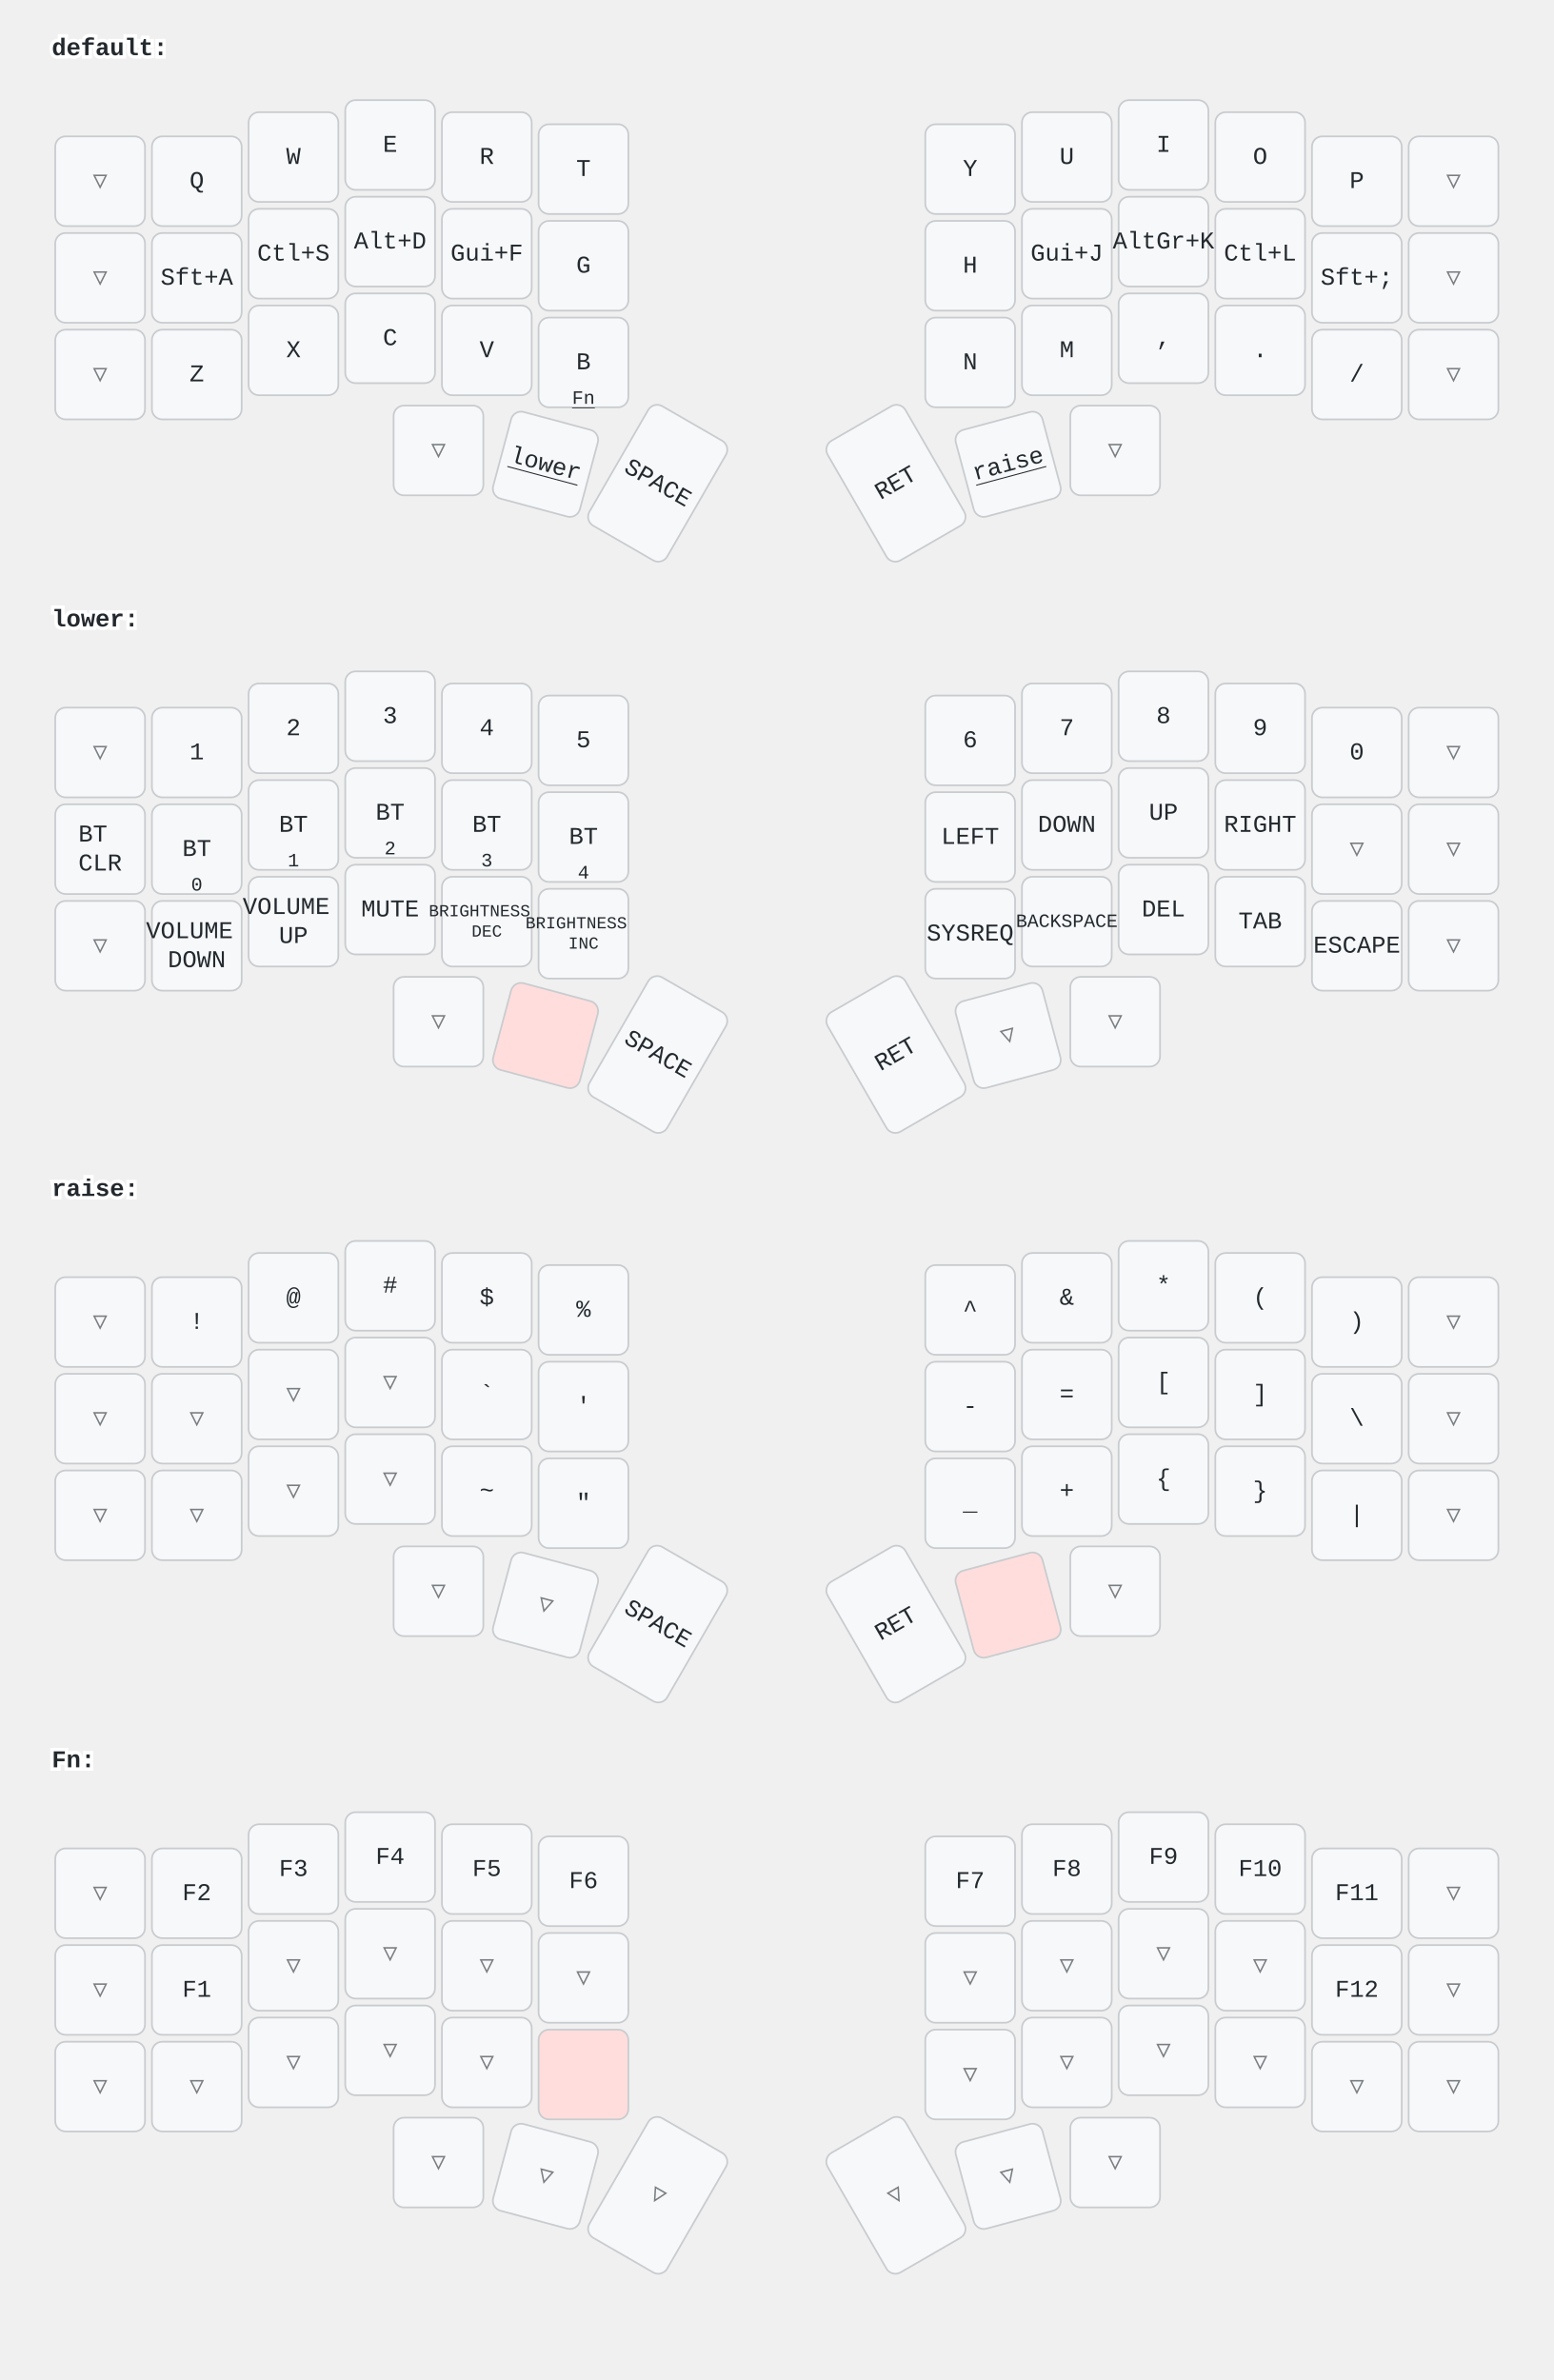
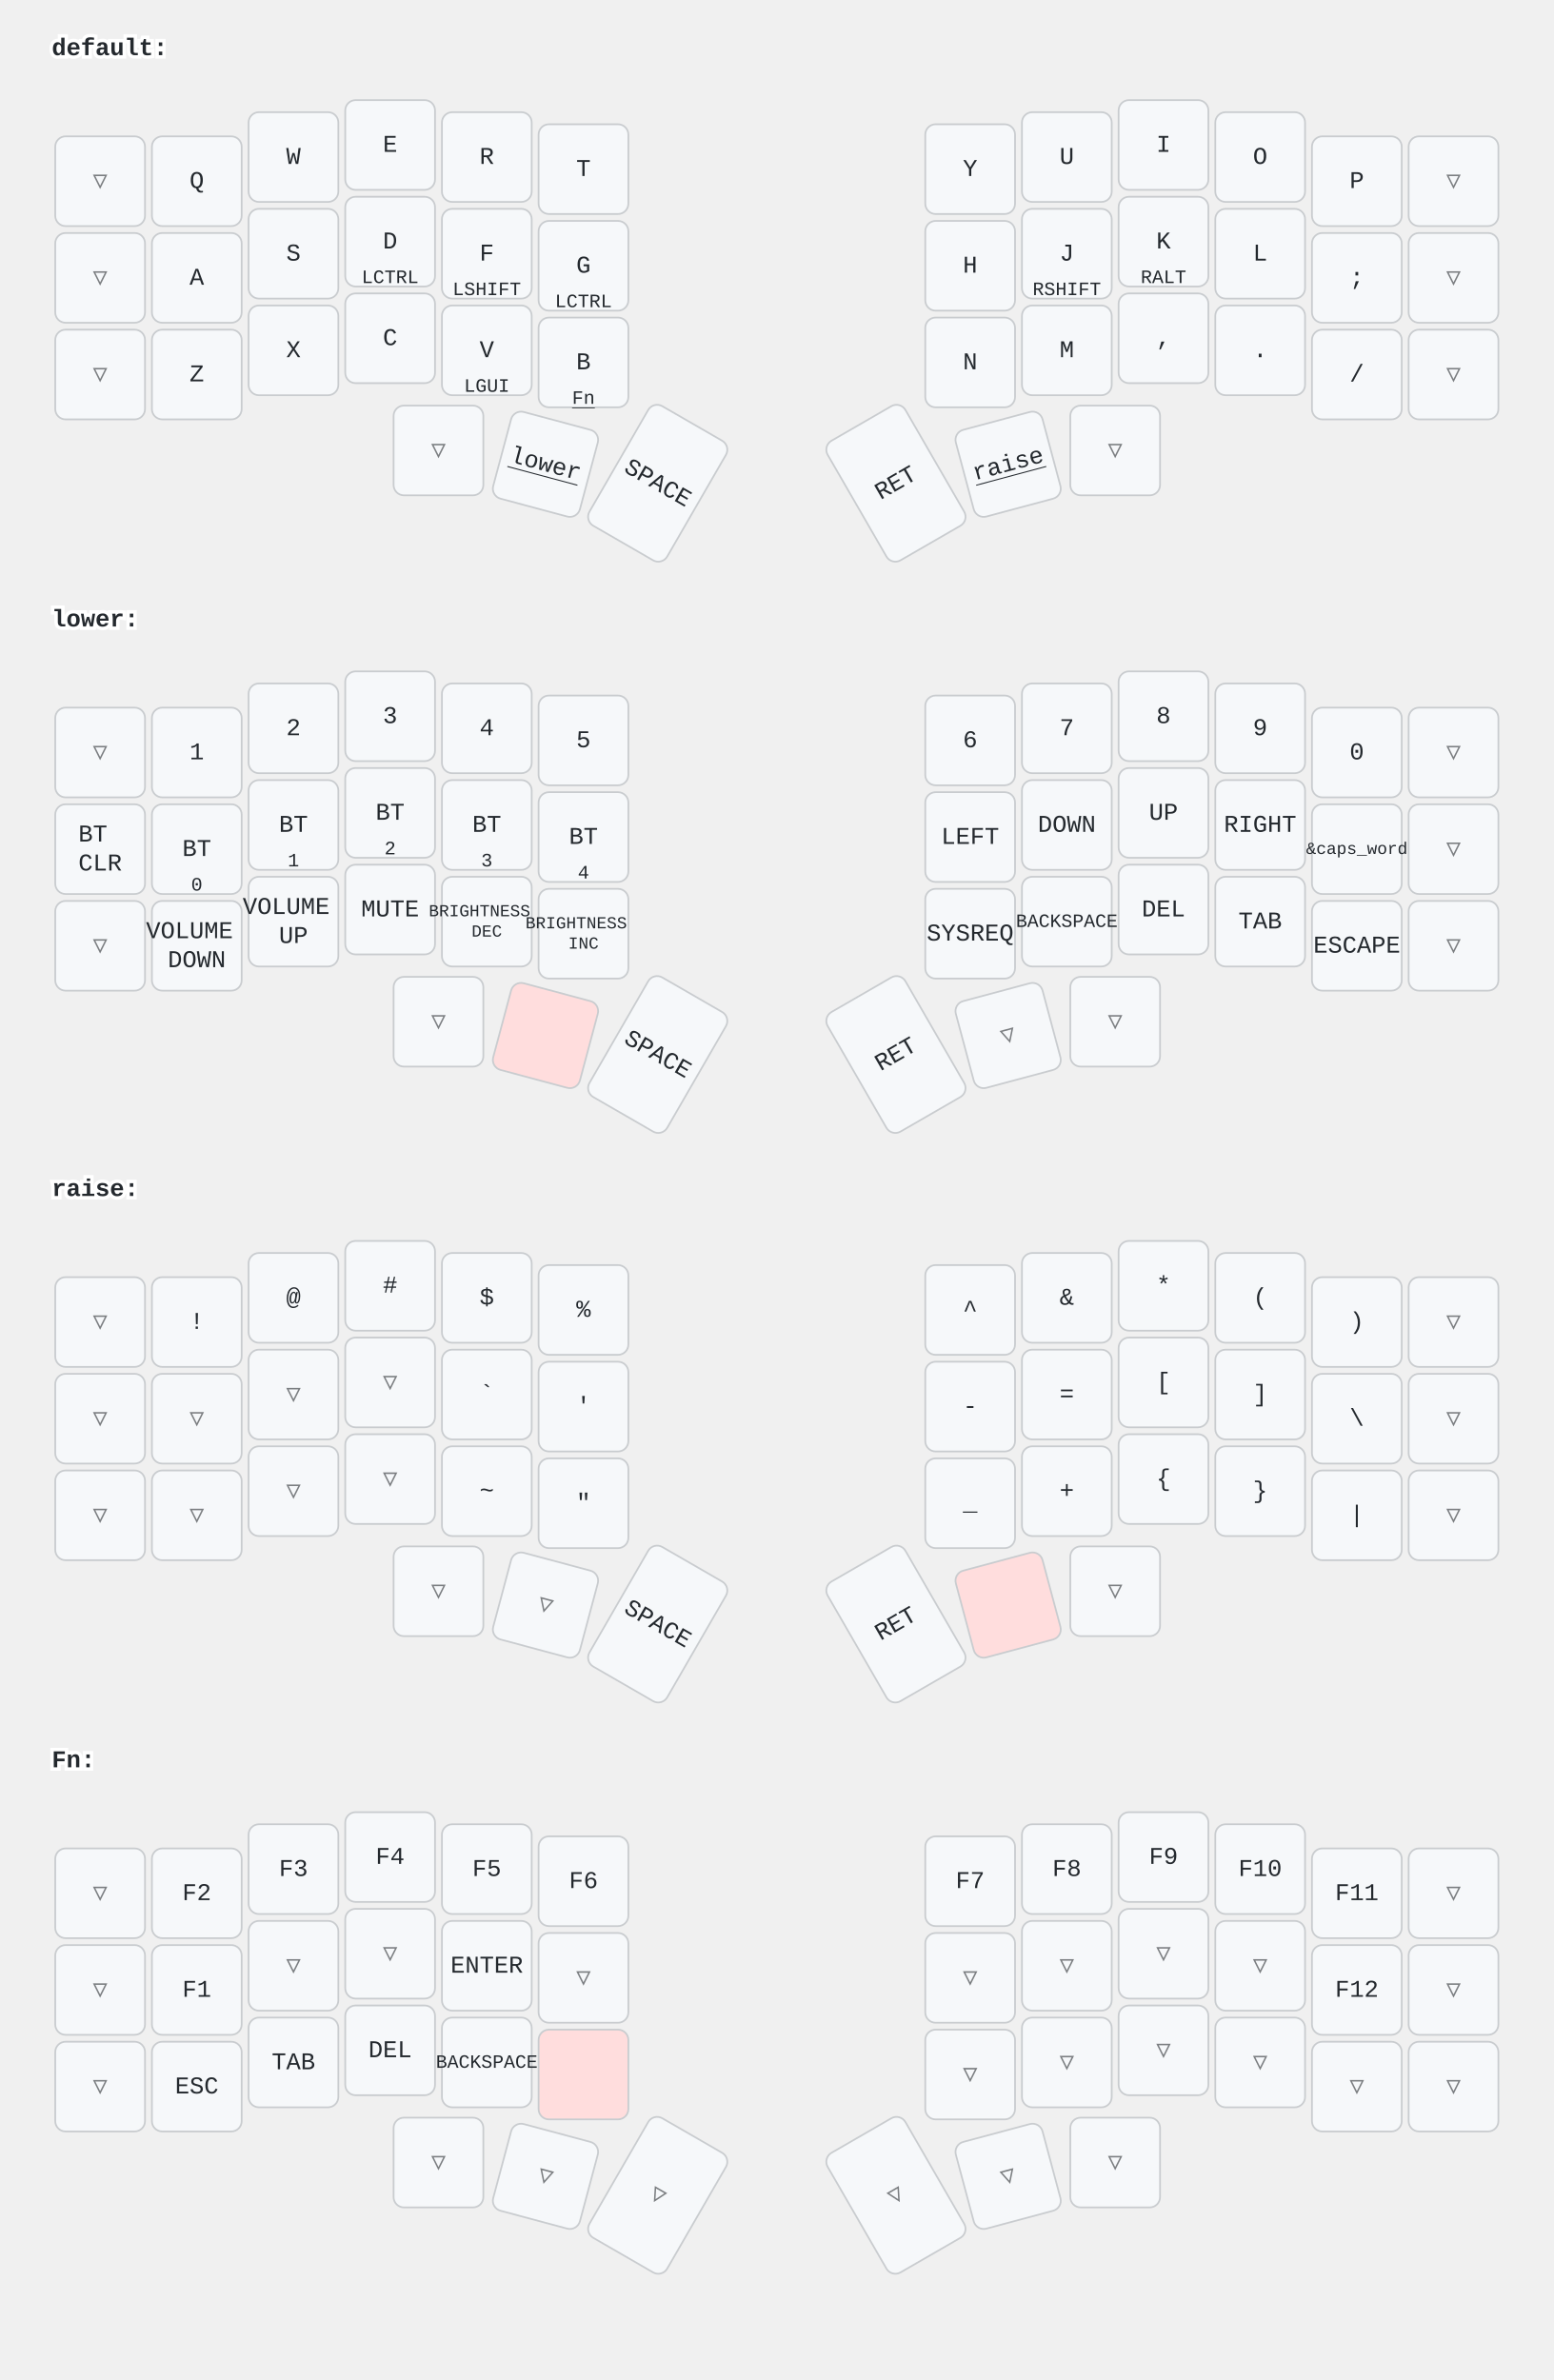
<svg xmlns="http://www.w3.org/2000/svg" width="900" height="1379" viewBox="0 0 900 1379" class="keymap">
  <style>/* inherit to force styles through use tags */
svg path {
    fill: inherit;
}

/* font and background color specifications */
svg.keymap {
    font-family: SFMono-Regular,Consolas,Liberation Mono,Menlo,monospace;
    font-size: 14px;
    font-kerning: normal;
    text-rendering: optimizeLegibility;
    fill: #24292e;
}

/* default key styling */
rect.key {
    fill: #f6f8fa;
}

rect.key, rect.combo {
    stroke: #c9cccf;
    stroke-width: 1;
}

/* default key side styling, only used is draw_key_sides is set */
rect.side {
    filter: brightness(90%);
}

/* color accent for combo boxes */
rect.combo, rect.combo-separate {
    fill: #cdf;
}

/* color accent for held keys */
rect.held, rect.combo.held {
    fill: #fdd;
}

/* color accent for ghost (optional) keys */
rect.ghost, rect.combo.ghost {
    stroke-dasharray: 4, 4;
    stroke-width: 2;
}

text {
    text-anchor: middle;
    dominant-baseline: middle;
}

/* styling for layer labels */
text.label {
    font-weight: bold;
    text-anchor: start;
    stroke: white;
    stroke-width: 4;
    paint-order: stroke;
}

/* styling for optional footer */
text.footer {
    text-anchor: end;
    dominant-baseline: auto;
    stroke: white;
    stroke-width: 4;
    paint-order: stroke;
}

/* styling for combo tap, and key non-tap label text */
text.combo, text.hold, text.shifted, text.left, text.right {
    font-size: 11px;
}

text.hold {
    text-anchor: middle;
    dominant-baseline: auto;
}

text.shifted {
    text-anchor: middle;
    dominant-baseline: hanging;
}

text.left {
    text-anchor: start;
}

text.right {
    text-anchor: end;
}

text.layer-activator {
    text-decoration: underline;
}

/* styling for hold/shifted label text in combo box */
text.combo.hold, text.combo.shifted, text.combo.left, text.combo.right {
    font-size: 8px;
}

/* lighter symbol for transparent keys */
text.trans {
    fill: #7b7e81;
}

/* styling for combo dendrons */
path.combo {
    stroke-width: 1;
    stroke: gray;
    fill: none;
}

/* Start Tabler Icons Cleanup */
/* cannot use height/width with glyphs */
.icon-tabler &gt; path {
    fill: inherit;
    stroke: inherit;
    stroke-width: 2;
}
/* hide tabler's default box */
.icon-tabler &gt; path[stroke="none"][fill="none"] {
    visibility: hidden;
}
/* End Tabler Icons Cleanup */
</style>
  <g transform="translate(30, 0)" class="layer-default">
    <text x="0" y="28" class="label" id="default">default:</text>
    <g transform="translate(0, 56)">
      <g transform="translate(28, 49)" class="key trans keypos-0">
        <rect rx="6" ry="6" x="-26" y="-26" width="52" height="52" class="key trans" />
        <text x="0" y="0" class="key trans tap">▽</text>
      </g>
      <g transform="translate(84, 49)" class="key keypos-1">
        <rect rx="6" ry="6" x="-26" y="-26" width="52" height="52" class="key" />
        <text x="0" y="0" class="key tap">Q</text>
      </g>
      <g transform="translate(140, 35)" class="key keypos-2">
        <rect rx="6" ry="6" x="-26" y="-26" width="52" height="52" class="key" />
        <text x="0" y="0" class="key tap">W</text>
      </g>
      <g transform="translate(196, 28)" class="key keypos-3">
        <rect rx="6" ry="6" x="-26" y="-26" width="52" height="52" class="key" />
        <text x="0" y="0" class="key tap">E</text>
      </g>
      <g transform="translate(252, 35)" class="key keypos-4">
        <rect rx="6" ry="6" x="-26" y="-26" width="52" height="52" class="key" />
        <text x="0" y="0" class="key tap">R</text>
      </g>
      <g transform="translate(308, 42)" class="key keypos-5">
        <rect rx="6" ry="6" x="-26" y="-26" width="52" height="52" class="key" />
        <text x="0" y="0" class="key tap">T</text>
      </g>
      <g transform="translate(532, 42)" class="key keypos-6">
        <rect rx="6" ry="6" x="-26" y="-26" width="52" height="52" class="key" />
        <text x="0" y="0" class="key tap">Y</text>
      </g>
      <g transform="translate(588, 35)" class="key keypos-7">
        <rect rx="6" ry="6" x="-26" y="-26" width="52" height="52" class="key" />
        <text x="0" y="0" class="key tap">U</text>
      </g>
      <g transform="translate(644, 28)" class="key keypos-8">
        <rect rx="6" ry="6" x="-26" y="-26" width="52" height="52" class="key" />
        <text x="0" y="0" class="key tap">I</text>
      </g>
      <g transform="translate(700, 35)" class="key keypos-9">
        <rect rx="6" ry="6" x="-26" y="-26" width="52" height="52" class="key" />
        <text x="0" y="0" class="key tap">O</text>
      </g>
      <g transform="translate(756, 49)" class="key keypos-10">
        <rect rx="6" ry="6" x="-26" y="-26" width="52" height="52" class="key" />
        <text x="0" y="0" class="key tap">P</text>
      </g>
      <g transform="translate(812, 49)" class="key trans keypos-11">
        <rect rx="6" ry="6" x="-26" y="-26" width="52" height="52" class="key trans" />
        <text x="0" y="0" class="key trans tap">▽</text>
      </g>
      <g transform="translate(28, 105)" class="key trans keypos-12">
        <rect rx="6" ry="6" x="-26" y="-26" width="52" height="52" class="key trans" />
        <text x="0" y="0" class="key trans tap">▽</text>
      </g>
      <g transform="translate(84, 105)" class="key keypos-13">
        <rect rx="6" ry="6" x="-26" y="-26" width="52" height="52" class="key" />
-         <text x="0" y="0" class="key tap">Sft+A</text>
+         <text x="0" y="0" class="key tap">A</text>
      </g>
      <g transform="translate(140, 91)" class="key keypos-14">
        <rect rx="6" ry="6" x="-26" y="-26" width="52" height="52" class="key" />
-         <text x="0" y="0" class="key tap">Ctl+S</text>
+         <text x="0" y="0" class="key tap">S</text>
      </g>
      <g transform="translate(196, 84)" class="key keypos-15">
        <rect rx="6" ry="6" x="-26" y="-26" width="52" height="52" class="key" />
-         <text x="0" y="0" class="key tap">Alt+D</text>
+         <text x="0" y="0" class="key tap">D</text>
+         <text x="0" y="24" class="key hold">LCTRL</text>
      </g>
      <g transform="translate(252, 91)" class="key keypos-16">
        <rect rx="6" ry="6" x="-26" y="-26" width="52" height="52" class="key" />
-         <text x="0" y="0" class="key tap">Gui+F</text>
+         <text x="0" y="0" class="key tap">F</text>
+         <text x="0" y="24" class="key hold">LSHIFT</text>
      </g>
      <g transform="translate(308, 98)" class="key keypos-17">
        <rect rx="6" ry="6" x="-26" y="-26" width="52" height="52" class="key" />
        <text x="0" y="0" class="key tap">G</text>
+         <text x="0" y="24" class="key hold">LCTRL</text>
      </g>
      <g transform="translate(532, 98)" class="key keypos-18">
        <rect rx="6" ry="6" x="-26" y="-26" width="52" height="52" class="key" />
        <text x="0" y="0" class="key tap">H</text>
      </g>
      <g transform="translate(588, 91)" class="key keypos-19">
        <rect rx="6" ry="6" x="-26" y="-26" width="52" height="52" class="key" />
-         <text x="0" y="0" class="key tap">Gui+J</text>
+         <text x="0" y="0" class="key tap">J</text>
+         <text x="0" y="24" class="key hold">RSHIFT</text>
      </g>
      <g transform="translate(644, 84)" class="key keypos-20">
        <rect rx="6" ry="6" x="-26" y="-26" width="52" height="52" class="key" />
-         <text x="0" y="0" class="key tap">AltGr+K</text>
+         <text x="0" y="0" class="key tap">K</text>
+         <text x="0" y="24" class="key hold">RALT</text>
      </g>
      <g transform="translate(700, 91)" class="key keypos-21">
        <rect rx="6" ry="6" x="-26" y="-26" width="52" height="52" class="key" />
-         <text x="0" y="0" class="key tap">Ctl+L</text>
+         <text x="0" y="0" class="key tap">L</text>
      </g>
      <g transform="translate(756, 105)" class="key keypos-22">
        <rect rx="6" ry="6" x="-26" y="-26" width="52" height="52" class="key" />
-         <text x="0" y="0" class="key tap">Sft+;</text>
+         <text x="0" y="0" class="key tap">;</text>
      </g>
      <g transform="translate(812, 105)" class="key trans keypos-23">
        <rect rx="6" ry="6" x="-26" y="-26" width="52" height="52" class="key trans" />
        <text x="0" y="0" class="key trans tap">▽</text>
      </g>
      <g transform="translate(28, 161)" class="key trans keypos-24">
        <rect rx="6" ry="6" x="-26" y="-26" width="52" height="52" class="key trans" />
        <text x="0" y="0" class="key trans tap">▽</text>
      </g>
      <g transform="translate(84, 161)" class="key keypos-25">
        <rect rx="6" ry="6" x="-26" y="-26" width="52" height="52" class="key" />
        <text x="0" y="0" class="key tap">Z</text>
      </g>
      <g transform="translate(140, 147)" class="key keypos-26">
        <rect rx="6" ry="6" x="-26" y="-26" width="52" height="52" class="key" />
        <text x="0" y="0" class="key tap">X</text>
      </g>
      <g transform="translate(196, 140)" class="key keypos-27">
        <rect rx="6" ry="6" x="-26" y="-26" width="52" height="52" class="key" />
        <text x="0" y="0" class="key tap">C</text>
      </g>
      <g transform="translate(252, 147)" class="key keypos-28">
        <rect rx="6" ry="6" x="-26" y="-26" width="52" height="52" class="key" />
        <text x="0" y="0" class="key tap">V</text>
+         <text x="0" y="24" class="key hold">LGUI</text>
      </g>
      <g transform="translate(308, 154)" class="key keypos-29">
        <rect rx="6" ry="6" x="-26" y="-26" width="52" height="52" class="key" />
        <text x="0" y="0" class="key tap">B</text>
        <a href="#Fn">
          <text x="0" y="24" class="key hold layer-activator">Fn</text>
        </a>
      </g>
      <g transform="translate(532, 154)" class="key keypos-30">
        <rect rx="6" ry="6" x="-26" y="-26" width="52" height="52" class="key" />
        <text x="0" y="0" class="key tap">N</text>
      </g>
      <g transform="translate(588, 147)" class="key keypos-31">
        <rect rx="6" ry="6" x="-26" y="-26" width="52" height="52" class="key" />
        <text x="0" y="0" class="key tap">M</text>
      </g>
      <g transform="translate(644, 140)" class="key keypos-32">
        <rect rx="6" ry="6" x="-26" y="-26" width="52" height="52" class="key" />
        <text x="0" y="0" class="key tap">,</text>
      </g>
      <g transform="translate(700, 147)" class="key keypos-33">
        <rect rx="6" ry="6" x="-26" y="-26" width="52" height="52" class="key" />
        <text x="0" y="0" class="key tap">.</text>
      </g>
      <g transform="translate(756, 161)" class="key keypos-34">
        <rect rx="6" ry="6" x="-26" y="-26" width="52" height="52" class="key" />
        <text x="0" y="0" class="key tap">/</text>
      </g>
      <g transform="translate(812, 161)" class="key trans keypos-35">
        <rect rx="6" ry="6" x="-26" y="-26" width="52" height="52" class="key trans" />
        <text x="0" y="0" class="key trans tap">▽</text>
      </g>
      <g transform="translate(224, 205)" class="key trans keypos-36">
        <rect rx="6" ry="6" x="-26" y="-26" width="52" height="52" class="key trans" />
        <text x="0" y="0" class="key trans tap">▽</text>
      </g>
      <g transform="translate(286, 213) rotate(15.0)" class="key keypos-37">
        <rect rx="6" ry="6" x="-26" y="-26" width="52" height="52" class="key" />
        <a href="#lower">
          <text x="0" y="0" class="key tap layer-activator">lower</text>
        </a>
      </g>
      <g transform="translate(351, 224) rotate(30.0)" class="key keypos-38">
        <rect rx="6" ry="6" x="-26" y="-40" width="52" height="80" class="key" />
        <text x="0" y="0" class="key tap">SPACE</text>
      </g>
      <g transform="translate(489, 224) rotate(-30.0)" class="key keypos-39">
        <rect rx="6" ry="6" x="-26" y="-40" width="52" height="80" class="key" />
        <text x="0" y="0" class="key tap">RET</text>
      </g>
      <g transform="translate(554, 213) rotate(-15.0)" class="key keypos-40">
        <rect rx="6" ry="6" x="-26" y="-26" width="52" height="52" class="key" />
        <a href="#raise">
          <text x="0" y="0" class="key tap layer-activator">raise</text>
        </a>
      </g>
      <g transform="translate(616, 205)" class="key trans keypos-41">
        <rect rx="6" ry="6" x="-26" y="-26" width="52" height="52" class="key trans" />
        <text x="0" y="0" class="key trans tap">▽</text>
      </g>
    </g>
  </g>
  <g transform="translate(30, 331)" class="layer-lower">
    <text x="0" y="28" class="label" id="lower">lower:</text>
    <g transform="translate(0, 56)">
      <g transform="translate(28, 49)" class="key trans keypos-0">
        <rect rx="6" ry="6" x="-26" y="-26" width="52" height="52" class="key trans" />
        <text x="0" y="0" class="key trans tap">▽</text>
      </g>
      <g transform="translate(84, 49)" class="key keypos-1">
        <rect rx="6" ry="6" x="-26" y="-26" width="52" height="52" class="key" />
        <text x="0" y="0" class="key tap">1</text>
      </g>
      <g transform="translate(140, 35)" class="key keypos-2">
        <rect rx="6" ry="6" x="-26" y="-26" width="52" height="52" class="key" />
        <text x="0" y="0" class="key tap">2</text>
      </g>
      <g transform="translate(196, 28)" class="key keypos-3">
        <rect rx="6" ry="6" x="-26" y="-26" width="52" height="52" class="key" />
        <text x="0" y="0" class="key tap">3</text>
      </g>
      <g transform="translate(252, 35)" class="key keypos-4">
        <rect rx="6" ry="6" x="-26" y="-26" width="52" height="52" class="key" />
        <text x="0" y="0" class="key tap">4</text>
      </g>
      <g transform="translate(308, 42)" class="key keypos-5">
        <rect rx="6" ry="6" x="-26" y="-26" width="52" height="52" class="key" />
        <text x="0" y="0" class="key tap">5</text>
      </g>
      <g transform="translate(532, 42)" class="key keypos-6">
        <rect rx="6" ry="6" x="-26" y="-26" width="52" height="52" class="key" />
        <text x="0" y="0" class="key tap">6</text>
      </g>
      <g transform="translate(588, 35)" class="key keypos-7">
        <rect rx="6" ry="6" x="-26" y="-26" width="52" height="52" class="key" />
        <text x="0" y="0" class="key tap">7</text>
      </g>
      <g transform="translate(644, 28)" class="key keypos-8">
        <rect rx="6" ry="6" x="-26" y="-26" width="52" height="52" class="key" />
        <text x="0" y="0" class="key tap">8</text>
      </g>
      <g transform="translate(700, 35)" class="key keypos-9">
        <rect rx="6" ry="6" x="-26" y="-26" width="52" height="52" class="key" />
        <text x="0" y="0" class="key tap">9</text>
      </g>
      <g transform="translate(756, 49)" class="key keypos-10">
        <rect rx="6" ry="6" x="-26" y="-26" width="52" height="52" class="key" />
        <text x="0" y="0" class="key tap">0</text>
      </g>
      <g transform="translate(812, 49)" class="key trans keypos-11">
        <rect rx="6" ry="6" x="-26" y="-26" width="52" height="52" class="key trans" />
        <text x="0" y="0" class="key trans tap">▽</text>
      </g>
      <g transform="translate(28, 105)" class="key keypos-12">
        <rect rx="6" ry="6" x="-26" y="-26" width="52" height="52" class="key" />
        <text x="0" y="0" class="key tap">
          <tspan x="0" dy="-0.6em">BT</tspan>
          <tspan x="0" dy="1.2em">CLR</tspan>
        </text>
      </g>
      <g transform="translate(84, 105)" class="key keypos-13">
        <rect rx="6" ry="6" x="-26" y="-26" width="52" height="52" class="key" />
        <text x="0" y="0" class="key tap">BT</text>
        <text x="0" y="24" class="key hold">0</text>
      </g>
      <g transform="translate(140, 91)" class="key keypos-14">
        <rect rx="6" ry="6" x="-26" y="-26" width="52" height="52" class="key" />
        <text x="0" y="0" class="key tap">BT</text>
        <text x="0" y="24" class="key hold">1</text>
      </g>
      <g transform="translate(196, 84)" class="key keypos-15">
        <rect rx="6" ry="6" x="-26" y="-26" width="52" height="52" class="key" />
        <text x="0" y="0" class="key tap">BT</text>
        <text x="0" y="24" class="key hold">2</text>
      </g>
      <g transform="translate(252, 91)" class="key keypos-16">
        <rect rx="6" ry="6" x="-26" y="-26" width="52" height="52" class="key" />
        <text x="0" y="0" class="key tap">BT</text>
        <text x="0" y="24" class="key hold">3</text>
      </g>
      <g transform="translate(308, 98)" class="key keypos-17">
        <rect rx="6" ry="6" x="-26" y="-26" width="52" height="52" class="key" />
        <text x="0" y="0" class="key tap">BT</text>
        <text x="0" y="24" class="key hold">4</text>
      </g>
      <g transform="translate(532, 98)" class="key keypos-18">
        <rect rx="6" ry="6" x="-26" y="-26" width="52" height="52" class="key" />
        <text x="0" y="0" class="key tap">LEFT</text>
      </g>
      <g transform="translate(588, 91)" class="key keypos-19">
        <rect rx="6" ry="6" x="-26" y="-26" width="52" height="52" class="key" />
        <text x="0" y="0" class="key tap">DOWN</text>
      </g>
      <g transform="translate(644, 84)" class="key keypos-20">
        <rect rx="6" ry="6" x="-26" y="-26" width="52" height="52" class="key" />
        <text x="0" y="0" class="key tap">UP</text>
      </g>
      <g transform="translate(700, 91)" class="key keypos-21">
        <rect rx="6" ry="6" x="-26" y="-26" width="52" height="52" class="key" />
        <text x="0" y="0" class="key tap">RIGHT</text>
      </g>
-       <g transform="translate(756, 105)" class="key trans keypos-22">
-         <rect rx="6" ry="6" x="-26" y="-26" width="52" height="52" class="key trans" />
-         <text x="0" y="0" class="key trans tap">▽</text>
+       <g transform="translate(756, 105)" class="key keypos-22">
+         <rect rx="6" ry="6" x="-26" y="-26" width="52" height="52" class="key" />
+         <text x="0" y="0" class="key tap">
+           <tspan style="font-size: 70%">&amp;caps_word</tspan>
+         </text>
      </g>
      <g transform="translate(812, 105)" class="key trans keypos-23">
        <rect rx="6" ry="6" x="-26" y="-26" width="52" height="52" class="key trans" />
        <text x="0" y="0" class="key trans tap">▽</text>
      </g>
      <g transform="translate(28, 161)" class="key trans keypos-24">
        <rect rx="6" ry="6" x="-26" y="-26" width="52" height="52" class="key trans" />
        <text x="0" y="0" class="key trans tap">▽</text>
      </g>
      <g transform="translate(84, 161)" class="key keypos-25">
        <rect rx="6" ry="6" x="-26" y="-26" width="52" height="52" class="key" />
        <text x="0" y="0" class="key tap">
          <tspan x="0" dy="-0.6em">VOLUME</tspan>
          <tspan x="0" dy="1.2em">DOWN</tspan>
        </text>
      </g>
      <g transform="translate(140, 147)" class="key keypos-26">
        <rect rx="6" ry="6" x="-26" y="-26" width="52" height="52" class="key" />
        <text x="0" y="0" class="key tap">
          <tspan x="0" dy="-0.6em">VOLUME</tspan>
          <tspan x="0" dy="1.2em">UP</tspan>
        </text>
      </g>
      <g transform="translate(196, 140)" class="key keypos-27">
        <rect rx="6" ry="6" x="-26" y="-26" width="52" height="52" class="key" />
        <text x="0" y="0" class="key tap">MUTE</text>
      </g>
      <g transform="translate(252, 147)" class="key keypos-28">
        <rect rx="6" ry="6" x="-26" y="-26" width="52" height="52" class="key" />
        <text x="0" y="0" class="key tap">
          <tspan x="0" dy="-0.6em" style="font-size: 70%">BRIGHTNESS</tspan>
          <tspan x="0" dy="1.2em" style="font-size: 70%">DEC</tspan>
        </text>
      </g>
      <g transform="translate(308, 154)" class="key keypos-29">
        <rect rx="6" ry="6" x="-26" y="-26" width="52" height="52" class="key" />
        <text x="0" y="0" class="key tap">
          <tspan x="0" dy="-0.6em" style="font-size: 70%">BRIGHTNESS</tspan>
          <tspan x="0" dy="1.2em" style="font-size: 70%">INC</tspan>
        </text>
      </g>
      <g transform="translate(532, 154)" class="key keypos-30">
        <rect rx="6" ry="6" x="-26" y="-26" width="52" height="52" class="key" />
        <text x="0" y="0" class="key tap">SYSREQ</text>
      </g>
      <g transform="translate(588, 147)" class="key keypos-31">
        <rect rx="6" ry="6" x="-26" y="-26" width="52" height="52" class="key" />
        <text x="0" y="0" class="key tap">
          <tspan style="font-size: 78%">BACKSPACE</tspan>
        </text>
      </g>
      <g transform="translate(644, 140)" class="key keypos-32">
        <rect rx="6" ry="6" x="-26" y="-26" width="52" height="52" class="key" />
        <text x="0" y="0" class="key tap">DEL</text>
      </g>
      <g transform="translate(700, 147)" class="key keypos-33">
        <rect rx="6" ry="6" x="-26" y="-26" width="52" height="52" class="key" />
        <text x="0" y="0" class="key tap">TAB</text>
      </g>
      <g transform="translate(756, 161)" class="key keypos-34">
        <rect rx="6" ry="6" x="-26" y="-26" width="52" height="52" class="key" />
        <text x="0" y="0" class="key tap">ESCAPE</text>
      </g>
      <g transform="translate(812, 161)" class="key trans keypos-35">
        <rect rx="6" ry="6" x="-26" y="-26" width="52" height="52" class="key trans" />
        <text x="0" y="0" class="key trans tap">▽</text>
      </g>
      <g transform="translate(224, 205)" class="key trans keypos-36">
        <rect rx="6" ry="6" x="-26" y="-26" width="52" height="52" class="key trans" />
        <text x="0" y="0" class="key trans tap">▽</text>
      </g>
      <g transform="translate(286, 213) rotate(15.0)" class="key held keypos-37">
        <rect rx="6" ry="6" x="-26" y="-26" width="52" height="52" class="key held" />
      </g>
      <g transform="translate(351, 224) rotate(30.0)" class="key keypos-38">
        <rect rx="6" ry="6" x="-26" y="-40" width="52" height="80" class="key" />
        <text x="0" y="0" class="key tap">SPACE</text>
      </g>
      <g transform="translate(489, 224) rotate(-30.0)" class="key keypos-39">
        <rect rx="6" ry="6" x="-26" y="-40" width="52" height="80" class="key" />
        <text x="0" y="0" class="key tap">RET</text>
      </g>
      <g transform="translate(554, 213) rotate(-15.0)" class="key trans keypos-40">
        <rect rx="6" ry="6" x="-26" y="-26" width="52" height="52" class="key trans" />
        <text x="0" y="0" class="key trans tap">▽</text>
      </g>
      <g transform="translate(616, 205)" class="key trans keypos-41">
        <rect rx="6" ry="6" x="-26" y="-26" width="52" height="52" class="key trans" />
        <text x="0" y="0" class="key trans tap">▽</text>
      </g>
    </g>
  </g>
  <g transform="translate(30, 661)" class="layer-raise">
    <text x="0" y="28" class="label" id="raise">raise:</text>
    <g transform="translate(0, 56)">
      <g transform="translate(28, 49)" class="key trans keypos-0">
        <rect rx="6" ry="6" x="-26" y="-26" width="52" height="52" class="key trans" />
        <text x="0" y="0" class="key trans tap">▽</text>
      </g>
      <g transform="translate(84, 49)" class="key keypos-1">
        <rect rx="6" ry="6" x="-26" y="-26" width="52" height="52" class="key" />
        <text x="0" y="0" class="key tap">!</text>
      </g>
      <g transform="translate(140, 35)" class="key keypos-2">
        <rect rx="6" ry="6" x="-26" y="-26" width="52" height="52" class="key" />
        <text x="0" y="0" class="key tap">@</text>
      </g>
      <g transform="translate(196, 28)" class="key keypos-3">
        <rect rx="6" ry="6" x="-26" y="-26" width="52" height="52" class="key" />
        <text x="0" y="0" class="key tap">#</text>
      </g>
      <g transform="translate(252, 35)" class="key keypos-4">
        <rect rx="6" ry="6" x="-26" y="-26" width="52" height="52" class="key" />
        <text x="0" y="0" class="key tap">$</text>
      </g>
      <g transform="translate(308, 42)" class="key keypos-5">
        <rect rx="6" ry="6" x="-26" y="-26" width="52" height="52" class="key" />
        <text x="0" y="0" class="key tap">%</text>
      </g>
      <g transform="translate(532, 42)" class="key keypos-6">
        <rect rx="6" ry="6" x="-26" y="-26" width="52" height="52" class="key" />
        <text x="0" y="0" class="key tap">^</text>
      </g>
      <g transform="translate(588, 35)" class="key keypos-7">
        <rect rx="6" ry="6" x="-26" y="-26" width="52" height="52" class="key" />
        <text x="0" y="0" class="key tap">&amp;</text>
      </g>
      <g transform="translate(644, 28)" class="key keypos-8">
        <rect rx="6" ry="6" x="-26" y="-26" width="52" height="52" class="key" />
        <text x="0" y="0" class="key tap">*</text>
      </g>
      <g transform="translate(700, 35)" class="key keypos-9">
        <rect rx="6" ry="6" x="-26" y="-26" width="52" height="52" class="key" />
        <text x="0" y="0" class="key tap">(</text>
      </g>
      <g transform="translate(756, 49)" class="key keypos-10">
        <rect rx="6" ry="6" x="-26" y="-26" width="52" height="52" class="key" />
        <text x="0" y="0" class="key tap">)</text>
      </g>
      <g transform="translate(812, 49)" class="key trans keypos-11">
        <rect rx="6" ry="6" x="-26" y="-26" width="52" height="52" class="key trans" />
        <text x="0" y="0" class="key trans tap">▽</text>
      </g>
      <g transform="translate(28, 105)" class="key trans keypos-12">
        <rect rx="6" ry="6" x="-26" y="-26" width="52" height="52" class="key trans" />
        <text x="0" y="0" class="key trans tap">▽</text>
      </g>
      <g transform="translate(84, 105)" class="key trans keypos-13">
        <rect rx="6" ry="6" x="-26" y="-26" width="52" height="52" class="key trans" />
        <text x="0" y="0" class="key trans tap">▽</text>
      </g>
      <g transform="translate(140, 91)" class="key trans keypos-14">
        <rect rx="6" ry="6" x="-26" y="-26" width="52" height="52" class="key trans" />
        <text x="0" y="0" class="key trans tap">▽</text>
      </g>
      <g transform="translate(196, 84)" class="key trans keypos-15">
        <rect rx="6" ry="6" x="-26" y="-26" width="52" height="52" class="key trans" />
        <text x="0" y="0" class="key trans tap">▽</text>
      </g>
      <g transform="translate(252, 91)" class="key keypos-16">
        <rect rx="6" ry="6" x="-26" y="-26" width="52" height="52" class="key" />
        <text x="0" y="0" class="key tap">`</text>
      </g>
      <g transform="translate(308, 98)" class="key keypos-17">
        <rect rx="6" ry="6" x="-26" y="-26" width="52" height="52" class="key" />
        <text x="0" y="0" class="key tap">'</text>
      </g>
      <g transform="translate(532, 98)" class="key keypos-18">
        <rect rx="6" ry="6" x="-26" y="-26" width="52" height="52" class="key" />
        <text x="0" y="0" class="key tap">-</text>
      </g>
      <g transform="translate(588, 91)" class="key keypos-19">
        <rect rx="6" ry="6" x="-26" y="-26" width="52" height="52" class="key" />
        <text x="0" y="0" class="key tap">=</text>
      </g>
      <g transform="translate(644, 84)" class="key keypos-20">
        <rect rx="6" ry="6" x="-26" y="-26" width="52" height="52" class="key" />
        <text x="0" y="0" class="key tap">[</text>
      </g>
      <g transform="translate(700, 91)" class="key keypos-21">
        <rect rx="6" ry="6" x="-26" y="-26" width="52" height="52" class="key" />
        <text x="0" y="0" class="key tap">]</text>
      </g>
      <g transform="translate(756, 105)" class="key keypos-22">
        <rect rx="6" ry="6" x="-26" y="-26" width="52" height="52" class="key" />
        <text x="0" y="0" class="key tap">\</text>
      </g>
      <g transform="translate(812, 105)" class="key trans keypos-23">
        <rect rx="6" ry="6" x="-26" y="-26" width="52" height="52" class="key trans" />
        <text x="0" y="0" class="key trans tap">▽</text>
      </g>
      <g transform="translate(28, 161)" class="key trans keypos-24">
        <rect rx="6" ry="6" x="-26" y="-26" width="52" height="52" class="key trans" />
        <text x="0" y="0" class="key trans tap">▽</text>
      </g>
      <g transform="translate(84, 161)" class="key trans keypos-25">
        <rect rx="6" ry="6" x="-26" y="-26" width="52" height="52" class="key trans" />
        <text x="0" y="0" class="key trans tap">▽</text>
      </g>
      <g transform="translate(140, 147)" class="key trans keypos-26">
        <rect rx="6" ry="6" x="-26" y="-26" width="52" height="52" class="key trans" />
        <text x="0" y="0" class="key trans tap">▽</text>
      </g>
      <g transform="translate(196, 140)" class="key trans keypos-27">
        <rect rx="6" ry="6" x="-26" y="-26" width="52" height="52" class="key trans" />
        <text x="0" y="0" class="key trans tap">▽</text>
      </g>
      <g transform="translate(252, 147)" class="key keypos-28">
        <rect rx="6" ry="6" x="-26" y="-26" width="52" height="52" class="key" />
        <text x="0" y="0" class="key tap">~</text>
      </g>
      <g transform="translate(308, 154)" class="key keypos-29">
        <rect rx="6" ry="6" x="-26" y="-26" width="52" height="52" class="key" />
        <text x="0" y="0" class="key tap">"</text>
      </g>
      <g transform="translate(532, 154)" class="key keypos-30">
        <rect rx="6" ry="6" x="-26" y="-26" width="52" height="52" class="key" />
        <text x="0" y="0" class="key tap">_</text>
      </g>
      <g transform="translate(588, 147)" class="key keypos-31">
        <rect rx="6" ry="6" x="-26" y="-26" width="52" height="52" class="key" />
        <text x="0" y="0" class="key tap">+</text>
      </g>
      <g transform="translate(644, 140)" class="key keypos-32">
        <rect rx="6" ry="6" x="-26" y="-26" width="52" height="52" class="key" />
        <text x="0" y="0" class="key tap">{</text>
      </g>
      <g transform="translate(700, 147)" class="key keypos-33">
        <rect rx="6" ry="6" x="-26" y="-26" width="52" height="52" class="key" />
        <text x="0" y="0" class="key tap">}</text>
      </g>
      <g transform="translate(756, 161)" class="key keypos-34">
        <rect rx="6" ry="6" x="-26" y="-26" width="52" height="52" class="key" />
        <text x="0" y="0" class="key tap">|</text>
      </g>
      <g transform="translate(812, 161)" class="key trans keypos-35">
        <rect rx="6" ry="6" x="-26" y="-26" width="52" height="52" class="key trans" />
        <text x="0" y="0" class="key trans tap">▽</text>
      </g>
      <g transform="translate(224, 205)" class="key trans keypos-36">
        <rect rx="6" ry="6" x="-26" y="-26" width="52" height="52" class="key trans" />
        <text x="0" y="0" class="key trans tap">▽</text>
      </g>
      <g transform="translate(286, 213) rotate(15.0)" class="key trans keypos-37">
        <rect rx="6" ry="6" x="-26" y="-26" width="52" height="52" class="key trans" />
        <text x="0" y="0" class="key trans tap">▽</text>
      </g>
      <g transform="translate(351, 224) rotate(30.0)" class="key keypos-38">
        <rect rx="6" ry="6" x="-26" y="-40" width="52" height="80" class="key" />
        <text x="0" y="0" class="key tap">SPACE</text>
      </g>
      <g transform="translate(489, 224) rotate(-30.0)" class="key keypos-39">
        <rect rx="6" ry="6" x="-26" y="-40" width="52" height="80" class="key" />
        <text x="0" y="0" class="key tap">RET</text>
      </g>
      <g transform="translate(554, 213) rotate(-15.0)" class="key held keypos-40">
        <rect rx="6" ry="6" x="-26" y="-26" width="52" height="52" class="key held" />
      </g>
      <g transform="translate(616, 205)" class="key trans keypos-41">
        <rect rx="6" ry="6" x="-26" y="-26" width="52" height="52" class="key trans" />
        <text x="0" y="0" class="key trans tap">▽</text>
      </g>
    </g>
  </g>
  <g transform="translate(30, 992)" class="layer-Fn">
    <text x="0" y="28" class="label" id="Fn">Fn:</text>
    <g transform="translate(0, 56)">
      <g transform="translate(28, 49)" class="key trans keypos-0">
        <rect rx="6" ry="6" x="-26" y="-26" width="52" height="52" class="key trans" />
        <text x="0" y="0" class="key trans tap">▽</text>
      </g>
      <g transform="translate(84, 49)" class="key keypos-1">
        <rect rx="6" ry="6" x="-26" y="-26" width="52" height="52" class="key" />
        <text x="0" y="0" class="key tap">F2</text>
      </g>
      <g transform="translate(140, 35)" class="key keypos-2">
        <rect rx="6" ry="6" x="-26" y="-26" width="52" height="52" class="key" />
        <text x="0" y="0" class="key tap">F3</text>
      </g>
      <g transform="translate(196, 28)" class="key keypos-3">
        <rect rx="6" ry="6" x="-26" y="-26" width="52" height="52" class="key" />
        <text x="0" y="0" class="key tap">F4</text>
      </g>
      <g transform="translate(252, 35)" class="key keypos-4">
        <rect rx="6" ry="6" x="-26" y="-26" width="52" height="52" class="key" />
        <text x="0" y="0" class="key tap">F5</text>
      </g>
      <g transform="translate(308, 42)" class="key keypos-5">
        <rect rx="6" ry="6" x="-26" y="-26" width="52" height="52" class="key" />
        <text x="0" y="0" class="key tap">F6</text>
      </g>
      <g transform="translate(532, 42)" class="key keypos-6">
        <rect rx="6" ry="6" x="-26" y="-26" width="52" height="52" class="key" />
        <text x="0" y="0" class="key tap">F7</text>
      </g>
      <g transform="translate(588, 35)" class="key keypos-7">
        <rect rx="6" ry="6" x="-26" y="-26" width="52" height="52" class="key" />
        <text x="0" y="0" class="key tap">F8</text>
      </g>
      <g transform="translate(644, 28)" class="key keypos-8">
        <rect rx="6" ry="6" x="-26" y="-26" width="52" height="52" class="key" />
        <text x="0" y="0" class="key tap">F9</text>
      </g>
      <g transform="translate(700, 35)" class="key keypos-9">
        <rect rx="6" ry="6" x="-26" y="-26" width="52" height="52" class="key" />
        <text x="0" y="0" class="key tap">F10</text>
      </g>
      <g transform="translate(756, 49)" class="key keypos-10">
        <rect rx="6" ry="6" x="-26" y="-26" width="52" height="52" class="key" />
        <text x="0" y="0" class="key tap">F11</text>
      </g>
      <g transform="translate(812, 49)" class="key trans keypos-11">
        <rect rx="6" ry="6" x="-26" y="-26" width="52" height="52" class="key trans" />
        <text x="0" y="0" class="key trans tap">▽</text>
      </g>
      <g transform="translate(28, 105)" class="key trans keypos-12">
        <rect rx="6" ry="6" x="-26" y="-26" width="52" height="52" class="key trans" />
        <text x="0" y="0" class="key trans tap">▽</text>
      </g>
      <g transform="translate(84, 105)" class="key keypos-13">
        <rect rx="6" ry="6" x="-26" y="-26" width="52" height="52" class="key" />
        <text x="0" y="0" class="key tap">F1</text>
      </g>
      <g transform="translate(140, 91)" class="key trans keypos-14">
        <rect rx="6" ry="6" x="-26" y="-26" width="52" height="52" class="key trans" />
        <text x="0" y="0" class="key trans tap">▽</text>
      </g>
      <g transform="translate(196, 84)" class="key trans keypos-15">
        <rect rx="6" ry="6" x="-26" y="-26" width="52" height="52" class="key trans" />
        <text x="0" y="0" class="key trans tap">▽</text>
      </g>
-       <g transform="translate(252, 91)" class="key trans keypos-16">
-         <rect rx="6" ry="6" x="-26" y="-26" width="52" height="52" class="key trans" />
-         <text x="0" y="0" class="key trans tap">▽</text>
+       <g transform="translate(252, 91)" class="key keypos-16">
+         <rect rx="6" ry="6" x="-26" y="-26" width="52" height="52" class="key" />
+         <text x="0" y="0" class="key tap">ENTER</text>
      </g>
      <g transform="translate(308, 98)" class="key trans keypos-17">
        <rect rx="6" ry="6" x="-26" y="-26" width="52" height="52" class="key trans" />
        <text x="0" y="0" class="key trans tap">▽</text>
      </g>
      <g transform="translate(532, 98)" class="key trans keypos-18">
        <rect rx="6" ry="6" x="-26" y="-26" width="52" height="52" class="key trans" />
        <text x="0" y="0" class="key trans tap">▽</text>
      </g>
      <g transform="translate(588, 91)" class="key trans keypos-19">
        <rect rx="6" ry="6" x="-26" y="-26" width="52" height="52" class="key trans" />
        <text x="0" y="0" class="key trans tap">▽</text>
      </g>
      <g transform="translate(644, 84)" class="key trans keypos-20">
        <rect rx="6" ry="6" x="-26" y="-26" width="52" height="52" class="key trans" />
        <text x="0" y="0" class="key trans tap">▽</text>
      </g>
      <g transform="translate(700, 91)" class="key trans keypos-21">
        <rect rx="6" ry="6" x="-26" y="-26" width="52" height="52" class="key trans" />
        <text x="0" y="0" class="key trans tap">▽</text>
      </g>
      <g transform="translate(756, 105)" class="key keypos-22">
        <rect rx="6" ry="6" x="-26" y="-26" width="52" height="52" class="key" />
        <text x="0" y="0" class="key tap">F12</text>
      </g>
      <g transform="translate(812, 105)" class="key trans keypos-23">
        <rect rx="6" ry="6" x="-26" y="-26" width="52" height="52" class="key trans" />
        <text x="0" y="0" class="key trans tap">▽</text>
      </g>
      <g transform="translate(28, 161)" class="key trans keypos-24">
        <rect rx="6" ry="6" x="-26" y="-26" width="52" height="52" class="key trans" />
        <text x="0" y="0" class="key trans tap">▽</text>
      </g>
-       <g transform="translate(84, 161)" class="key trans keypos-25">
-         <rect rx="6" ry="6" x="-26" y="-26" width="52" height="52" class="key trans" />
-         <text x="0" y="0" class="key trans tap">▽</text>
-       </g>
-       <g transform="translate(140, 147)" class="key trans keypos-26">
-         <rect rx="6" ry="6" x="-26" y="-26" width="52" height="52" class="key trans" />
-         <text x="0" y="0" class="key trans tap">▽</text>
-       </g>
-       <g transform="translate(196, 140)" class="key trans keypos-27">
-         <rect rx="6" ry="6" x="-26" y="-26" width="52" height="52" class="key trans" />
-         <text x="0" y="0" class="key trans tap">▽</text>
-       </g>
-       <g transform="translate(252, 147)" class="key trans keypos-28">
-         <rect rx="6" ry="6" x="-26" y="-26" width="52" height="52" class="key trans" />
-         <text x="0" y="0" class="key trans tap">▽</text>
+       <g transform="translate(84, 161)" class="key keypos-25">
+         <rect rx="6" ry="6" x="-26" y="-26" width="52" height="52" class="key" />
+         <text x="0" y="0" class="key tap">ESC</text>
+       </g>
+       <g transform="translate(140, 147)" class="key keypos-26">
+         <rect rx="6" ry="6" x="-26" y="-26" width="52" height="52" class="key" />
+         <text x="0" y="0" class="key tap">TAB</text>
+       </g>
+       <g transform="translate(196, 140)" class="key keypos-27">
+         <rect rx="6" ry="6" x="-26" y="-26" width="52" height="52" class="key" />
+         <text x="0" y="0" class="key tap">DEL</text>
+       </g>
+       <g transform="translate(252, 147)" class="key keypos-28">
+         <rect rx="6" ry="6" x="-26" y="-26" width="52" height="52" class="key" />
+         <text x="0" y="0" class="key tap">
+           <tspan style="font-size: 78%">BACKSPACE</tspan>
+         </text>
      </g>
      <g transform="translate(308, 154)" class="key held keypos-29">
        <rect rx="6" ry="6" x="-26" y="-26" width="52" height="52" class="key held" />
      </g>
      <g transform="translate(532, 154)" class="key trans keypos-30">
        <rect rx="6" ry="6" x="-26" y="-26" width="52" height="52" class="key trans" />
        <text x="0" y="0" class="key trans tap">▽</text>
      </g>
      <g transform="translate(588, 147)" class="key trans keypos-31">
        <rect rx="6" ry="6" x="-26" y="-26" width="52" height="52" class="key trans" />
        <text x="0" y="0" class="key trans tap">▽</text>
      </g>
      <g transform="translate(644, 140)" class="key trans keypos-32">
        <rect rx="6" ry="6" x="-26" y="-26" width="52" height="52" class="key trans" />
        <text x="0" y="0" class="key trans tap">▽</text>
      </g>
      <g transform="translate(700, 147)" class="key trans keypos-33">
        <rect rx="6" ry="6" x="-26" y="-26" width="52" height="52" class="key trans" />
        <text x="0" y="0" class="key trans tap">▽</text>
      </g>
      <g transform="translate(756, 161)" class="key trans keypos-34">
        <rect rx="6" ry="6" x="-26" y="-26" width="52" height="52" class="key trans" />
        <text x="0" y="0" class="key trans tap">▽</text>
      </g>
      <g transform="translate(812, 161)" class="key trans keypos-35">
        <rect rx="6" ry="6" x="-26" y="-26" width="52" height="52" class="key trans" />
        <text x="0" y="0" class="key trans tap">▽</text>
      </g>
      <g transform="translate(224, 205)" class="key trans keypos-36">
        <rect rx="6" ry="6" x="-26" y="-26" width="52" height="52" class="key trans" />
        <text x="0" y="0" class="key trans tap">▽</text>
      </g>
      <g transform="translate(286, 213) rotate(15.0)" class="key trans keypos-37">
        <rect rx="6" ry="6" x="-26" y="-26" width="52" height="52" class="key trans" />
        <text x="0" y="0" class="key trans tap">▽</text>
      </g>
      <g transform="translate(351, 224) rotate(30.0)" class="key trans keypos-38">
        <rect rx="6" ry="6" x="-26" y="-40" width="52" height="80" class="key trans" />
        <text x="0" y="0" class="key trans tap">▽</text>
      </g>
      <g transform="translate(489, 224) rotate(-30.0)" class="key trans keypos-39">
        <rect rx="6" ry="6" x="-26" y="-40" width="52" height="80" class="key trans" />
        <text x="0" y="0" class="key trans tap">▽</text>
      </g>
      <g transform="translate(554, 213) rotate(-15.0)" class="key trans keypos-40">
        <rect rx="6" ry="6" x="-26" y="-26" width="52" height="52" class="key trans" />
        <text x="0" y="0" class="key trans tap">▽</text>
      </g>
      <g transform="translate(616, 205)" class="key trans keypos-41">
        <rect rx="6" ry="6" x="-26" y="-26" width="52" height="52" class="key trans" />
        <text x="0" y="0" class="key trans tap">▽</text>
      </g>
    </g>
  </g>
</svg>
